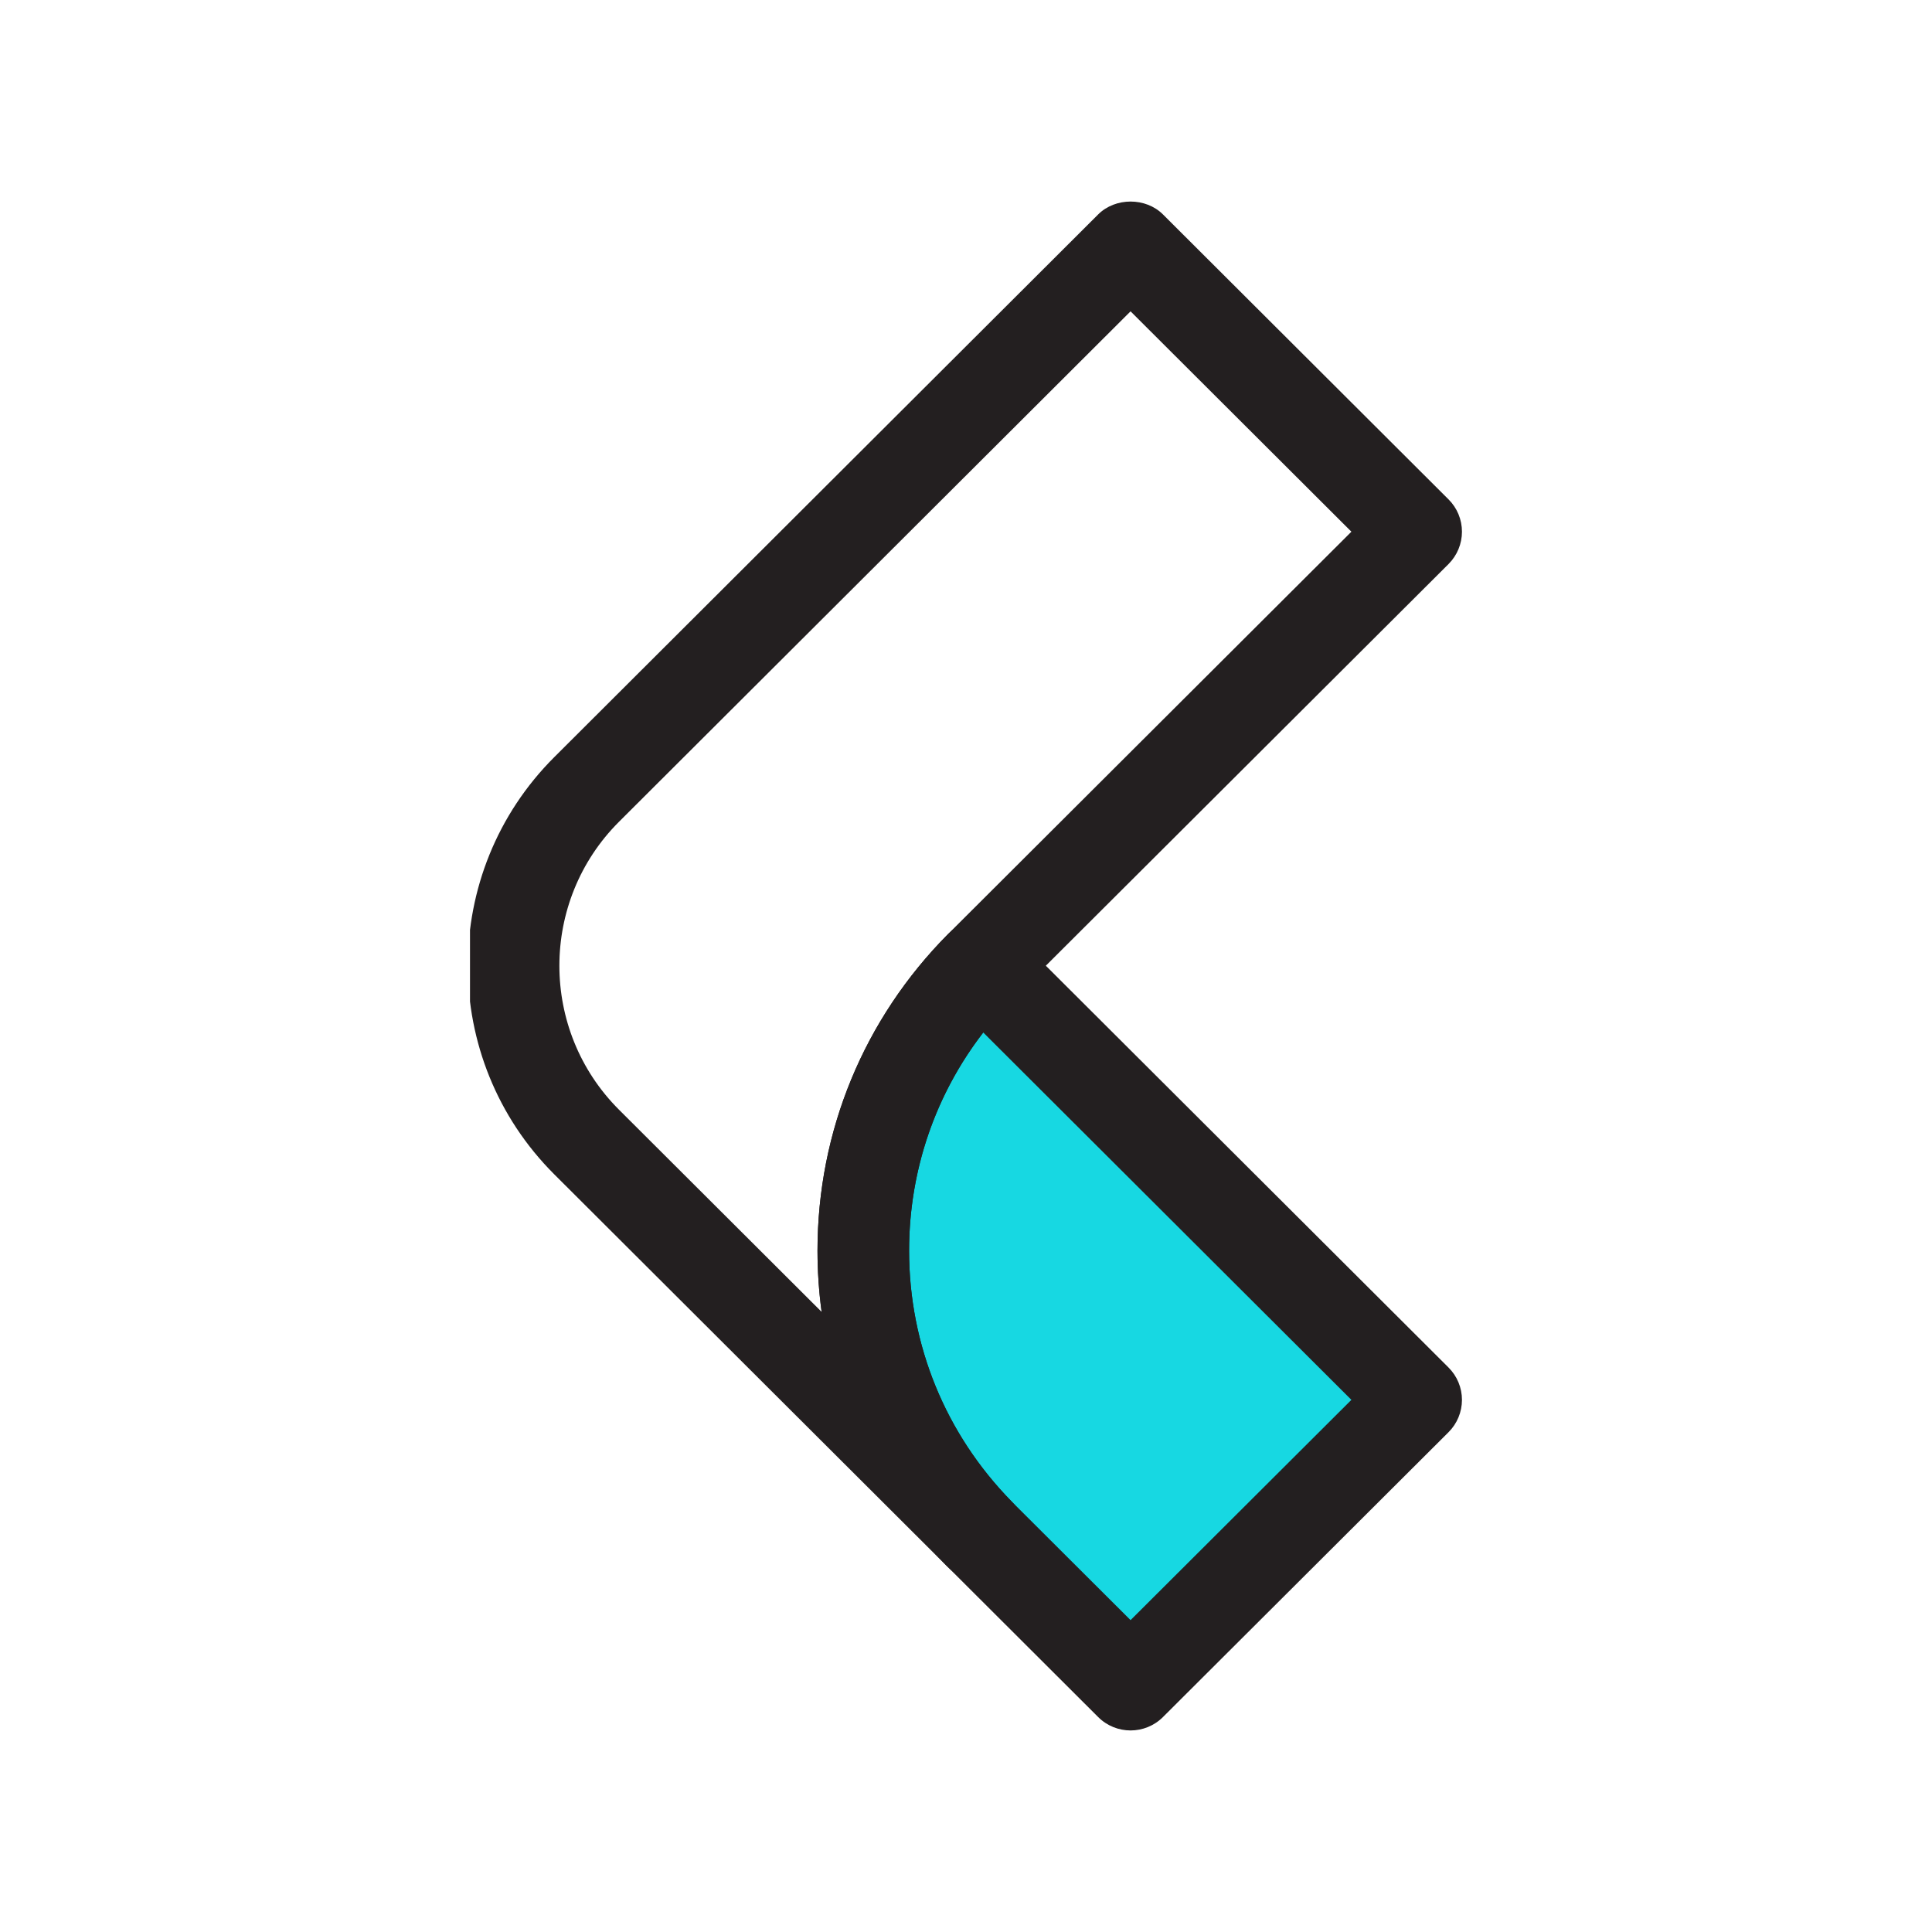
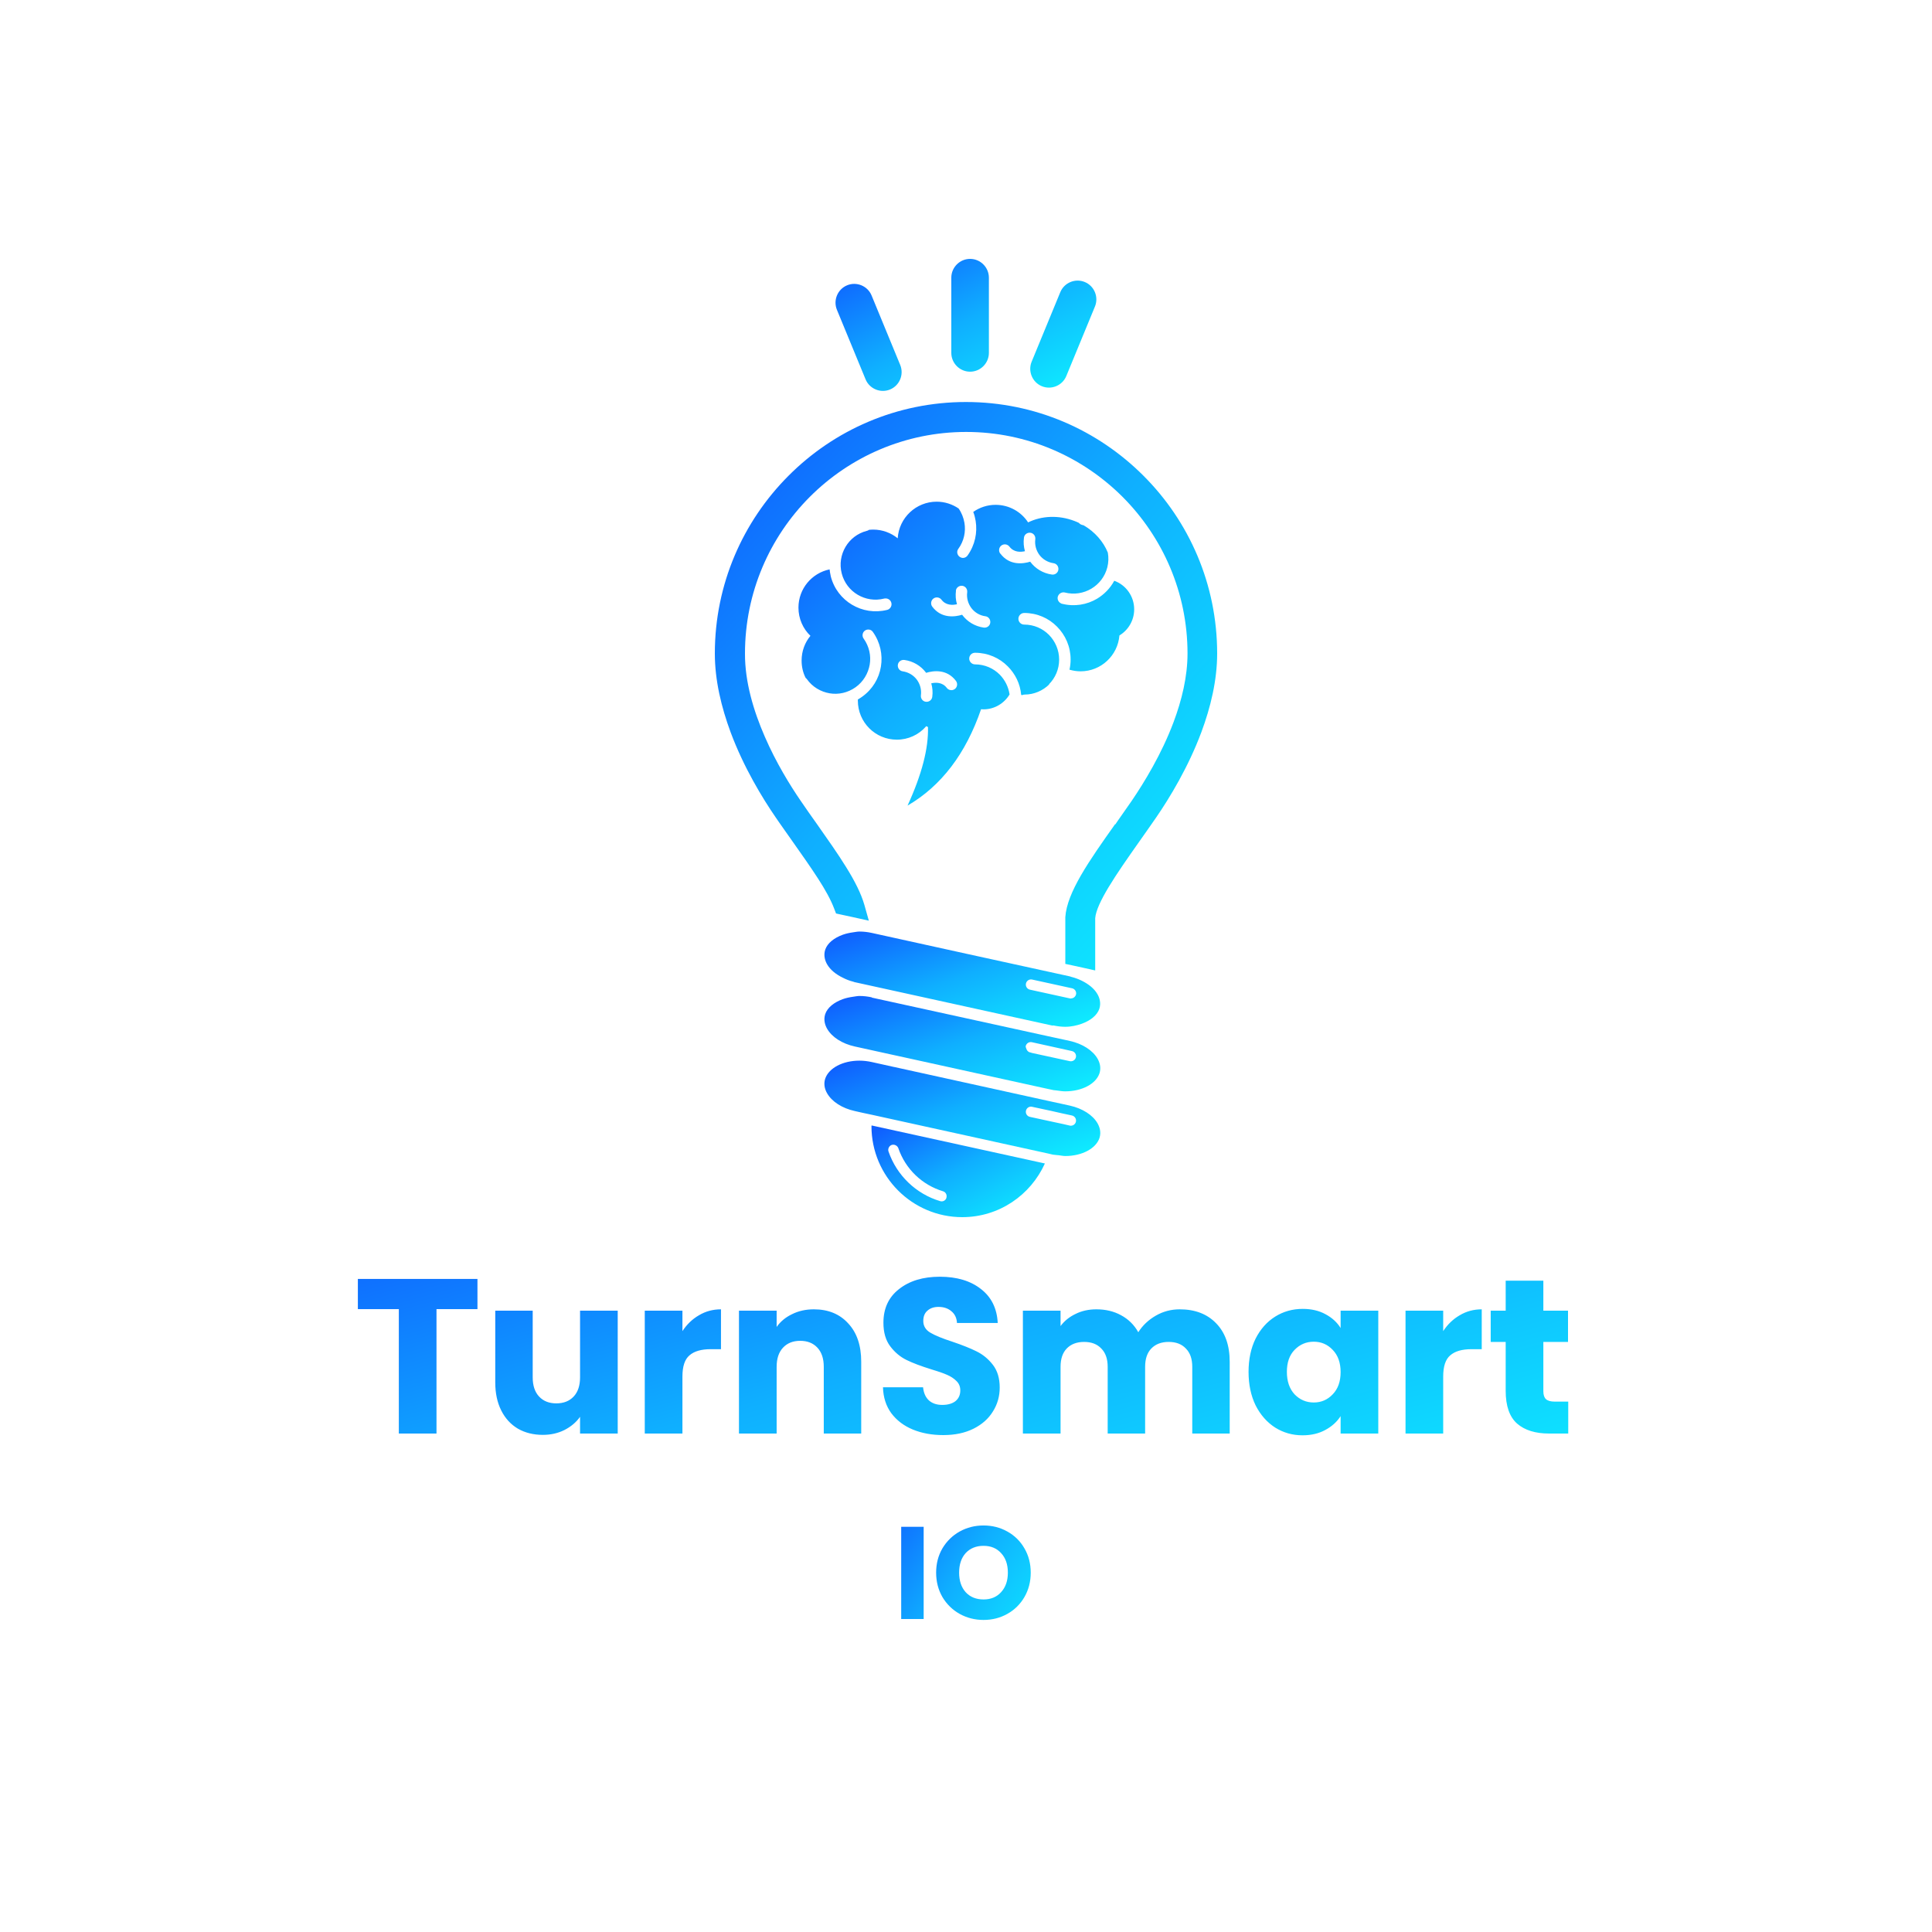
- <svg xmlns="http://www.w3.org/2000/svg" width="375pt" height="375pt" viewBox="0 0 375 375" version="1.2">
+ <svg xmlns="http://www.w3.org/2000/svg" width="500" height="500" viewBox="0 0 500 500" fill="none">
+   <path d="M239.044 395.132V419H233.23V395.132H239.044ZM254.545 419.238C252.301 419.238 250.239 418.717 248.357 417.674C246.499 416.631 245.014 415.181 243.903 413.322C242.815 411.441 242.271 409.333 242.271 406.998C242.271 404.663 242.815 402.567 243.903 400.708C245.014 398.849 246.499 397.399 248.357 396.356C250.239 395.313 252.301 394.792 254.545 394.792C256.789 394.792 258.841 395.313 260.699 396.356C262.581 397.399 264.054 398.849 265.119 400.708C266.207 402.567 266.751 404.663 266.751 406.998C266.751 409.333 266.207 411.441 265.119 413.322C264.031 415.181 262.558 416.631 260.699 417.674C258.841 418.717 256.789 419.238 254.545 419.238ZM254.545 413.934C256.449 413.934 257.968 413.299 259.101 412.03C260.257 410.761 260.835 409.083 260.835 406.998C260.835 404.89 260.257 403.213 259.101 401.966C257.968 400.697 256.449 400.062 254.545 400.062C252.619 400.062 251.077 400.685 249.921 401.932C248.788 403.179 248.221 404.867 248.221 406.998C248.221 409.106 248.788 410.795 249.921 412.064C251.077 413.311 252.619 413.934 254.545 413.934Z" fill="url(#paint0_linear_10_183)" />
+   <path d="M123.566 330.986V338.795H112.964V371H103.217V338.795H92.615V330.986H123.566ZM159.865 339.194V371H150.118V366.668C149.13 368.074 147.781 369.214 146.071 370.088C144.399 370.924 142.537 371.342 140.485 371.342C138.053 371.342 135.906 370.81 134.044 369.746C132.182 368.644 130.738 367.067 129.712 365.015C128.686 362.963 128.173 360.55 128.173 357.776V339.194H137.863V356.465C137.863 358.593 138.414 360.246 139.516 361.424C140.618 362.602 142.1 363.191 143.962 363.191C145.862 363.191 147.363 362.602 148.465 361.424C149.567 360.246 150.118 358.593 150.118 356.465V339.194H159.865ZM176.613 344.495C177.753 342.747 179.178 341.379 180.888 340.391C182.598 339.365 184.498 338.852 186.588 338.852V349.169H183.909C181.477 349.169 179.653 349.701 178.437 350.765C177.221 351.791 176.613 353.615 176.613 356.237V371H166.866V339.194H176.613V344.495ZM210.627 338.852C214.351 338.852 217.315 340.068 219.519 342.5C221.761 344.894 222.882 348.2 222.882 352.418V371H213.192V353.729C213.192 351.601 212.641 349.948 211.539 348.77C210.437 347.592 208.955 347.003 207.093 347.003C205.231 347.003 203.749 347.592 202.647 348.77C201.545 349.948 200.994 351.601 200.994 353.729V371H191.247V339.194H200.994V343.412C201.982 342.006 203.312 340.904 204.984 340.106C206.656 339.27 208.537 338.852 210.627 338.852ZM244.133 371.399C241.207 371.399 238.585 370.924 236.267 369.974C233.949 369.024 232.087 367.618 230.681 365.756C229.313 363.894 228.591 361.652 228.515 359.03H238.889C239.041 360.512 239.554 361.652 240.428 362.45C241.302 363.21 242.442 363.59 243.848 363.59C245.292 363.59 246.432 363.267 247.268 362.621C248.104 361.937 248.522 361.006 248.522 359.828C248.522 358.84 248.18 358.023 247.496 357.377C246.85 356.731 246.033 356.199 245.045 355.781C244.095 355.363 242.727 354.888 240.941 354.356C238.357 353.558 236.248 352.76 234.614 351.962C232.98 351.164 231.574 349.986 230.396 348.428C229.218 346.87 228.629 344.837 228.629 342.329C228.629 338.605 229.978 335.698 232.676 333.608C235.374 331.48 238.889 330.416 243.221 330.416C247.629 330.416 251.182 331.48 253.88 333.608C256.578 335.698 258.022 338.624 258.212 342.386H247.667C247.591 341.094 247.116 340.087 246.242 339.365C245.368 338.605 244.247 338.225 242.879 338.225C241.701 338.225 240.751 338.548 240.029 339.194C239.307 339.802 238.946 340.695 238.946 341.873C238.946 343.165 239.554 344.172 240.77 344.894C241.986 345.616 243.886 346.395 246.47 347.231C249.054 348.105 251.144 348.941 252.74 349.739C254.374 350.537 255.78 351.696 256.958 353.216C258.136 354.736 258.725 356.693 258.725 359.087C258.725 361.367 258.136 363.438 256.958 365.3C255.818 367.162 254.146 368.644 251.942 369.746C249.738 370.848 247.135 371.399 244.133 371.399ZM305.307 338.852C309.259 338.852 312.394 340.049 314.712 342.443C317.068 344.837 318.246 348.162 318.246 352.418V371H308.556V353.729C308.556 351.677 308.005 350.1 306.903 348.998C305.839 347.858 304.357 347.288 302.457 347.288C300.557 347.288 299.056 347.858 297.954 348.998C296.89 350.1 296.358 351.677 296.358 353.729V371H286.668V353.729C286.668 351.677 286.117 350.1 285.015 348.998C283.951 347.858 282.469 347.288 280.569 347.288C278.669 347.288 277.168 347.858 276.066 348.998C275.002 350.1 274.47 351.677 274.47 353.729V371H264.723V339.194H274.47V343.184C275.458 341.854 276.75 340.809 278.346 340.049C279.942 339.251 281.747 338.852 283.761 338.852C286.155 338.852 288.283 339.365 290.145 340.391C292.045 341.417 293.527 342.88 294.591 344.78C295.693 343.032 297.194 341.607 299.094 340.505C300.994 339.403 303.065 338.852 305.307 338.852ZM323.125 355.04C323.125 351.772 323.733 348.903 324.949 346.433C326.203 343.963 327.894 342.063 330.022 340.733C332.15 339.403 334.525 338.738 337.147 338.738C339.389 338.738 341.346 339.194 343.018 340.106C344.728 341.018 346.039 342.215 346.951 343.697V339.194H356.698V371H346.951V366.497C346.001 367.979 344.671 369.176 342.961 370.088C341.289 371 339.332 371.456 337.09 371.456C334.506 371.456 332.15 370.791 330.022 369.461C327.894 368.093 326.203 366.174 324.949 363.704C323.733 361.196 323.125 358.308 323.125 355.04ZM346.951 355.097C346.951 352.665 346.267 350.746 344.899 349.34C343.569 347.934 341.935 347.231 339.997 347.231C338.059 347.231 336.406 347.934 335.038 349.34C333.708 350.708 333.043 352.608 333.043 355.04C333.043 357.472 333.708 359.41 335.038 360.854C336.406 362.26 338.059 362.963 339.997 362.963C341.935 362.963 343.569 362.26 344.899 360.854C346.267 359.448 346.951 357.529 346.951 355.097ZM373.497 344.495C374.637 342.747 376.062 341.379 377.772 340.391C379.482 339.365 381.382 338.852 383.472 338.852V349.169H380.793C378.361 349.169 376.537 349.701 375.321 350.765C374.105 351.791 373.497 353.615 373.497 356.237V371H363.75V339.194H373.497V344.495ZM405.858 362.735V371H400.899C397.365 371 394.61 370.145 392.634 368.435C390.658 366.687 389.67 363.856 389.67 359.942V347.288H385.794V339.194H389.67V331.442H399.417V339.194H405.801V347.288H399.417V360.056C399.417 361.006 399.645 361.69 400.101 362.108C400.557 362.526 401.317 362.735 402.381 362.735H405.858Z" fill="url(#paint1_linear_10_183)" />
+   <path fill-rule="evenodd" clip-rule="evenodd" d="M272.439 265.439L221.229 254.193C221.098 254.161 220.968 254.128 220.837 254.063C219.891 253.834 218.977 253.474 218.161 253.049C216.366 252.199 214.864 250.989 214.048 249.551C213.559 248.701 213.069 247.328 213.559 245.791C214.146 244.059 215.876 242.718 218.128 241.901C218.944 241.607 219.858 241.411 220.805 241.28C221.36 241.215 221.849 241.084 222.437 241.084C223.514 241.084 224.591 241.215 225.635 241.443L247.764 246.315L250.441 246.903L276.878 252.689C277.009 252.722 277.139 252.788 277.27 252.82C278.216 253.049 279.13 253.409 279.946 253.801C281.741 254.684 283.21 255.861 284.026 257.299C284.515 258.149 285.005 259.522 284.515 261.059C283.928 262.791 282.198 264.132 279.946 264.949C278.64 265.407 277.237 265.733 275.67 265.733C274.691 265.733 273.679 265.603 272.733 265.407C272.635 265.374 272.537 265.407 272.439 265.374V265.439ZM265.52 254.52C265.357 255.239 265.813 255.959 266.531 256.122L276.845 258.378C276.943 258.411 277.041 258.411 277.139 258.411C277.172 258.411 277.204 258.378 277.27 258.378C277.824 258.345 278.314 257.953 278.477 257.364C278.64 256.645 278.184 255.926 277.433 255.762L277.27 255.73L267.119 253.507C266.401 253.343 265.683 253.801 265.52 254.52Z" fill="url(#paint2_linear_10_183)" />
+   <path fill-rule="evenodd" clip-rule="evenodd" d="M225.635 258.182L258.927 265.472L271.166 268.153L276.878 269.395C280.142 270.114 282.818 271.847 284.058 274.004C284.548 274.887 285.038 276.227 284.548 277.764C283.634 280.51 280.011 282.439 275.67 282.439C274.952 282.439 274.202 282.308 273.451 282.21C273.125 282.145 272.766 282.177 272.439 282.079L270.318 281.622L233.893 273.612L230.596 272.893L221.229 270.833C217.965 270.114 215.289 268.414 214.048 266.224C213.559 265.374 213.069 264.001 213.559 262.464C214.146 260.732 215.876 259.391 218.128 258.574C218.944 258.28 219.858 258.084 220.805 257.953C221.36 257.887 221.849 257.757 222.437 257.757C223.514 257.757 224.591 257.887 225.635 258.116V258.182ZM266.923 272.468L276.845 274.626C276.943 274.658 277.041 274.658 277.139 274.658C277.759 274.658 278.314 274.233 278.445 273.612C278.608 272.893 278.151 272.174 277.4 272.01L267.054 269.722C266.336 269.558 265.618 270.016 265.454 270.735C265.422 270.964 265.52 271.128 265.585 271.324C265.716 271.781 266.009 272.206 266.499 272.337L266.923 272.435V272.468Z" fill="url(#paint3_linear_10_183)" />
+   <path fill-rule="evenodd" clip-rule="evenodd" d="M231.38 276.129L271.493 284.956L274.495 285.61L276.878 286.133C280.109 286.852 282.818 288.552 284.059 290.743C284.548 291.625 285.038 292.966 284.548 294.502C283.634 297.248 280.011 299.177 275.703 299.177C275.148 299.177 274.593 299.046 274.038 298.981C273.549 298.916 272.994 298.916 272.472 298.818L271.362 298.556L225.864 288.552L223.253 287.997L221.229 287.539C217.965 286.82 215.289 285.12 214.048 282.929C213.33 281.687 213.167 280.379 213.559 279.17C214.473 276.424 218.096 274.495 222.404 274.495C223.481 274.495 224.558 274.626 225.603 274.854L228.41 275.476L231.347 276.129H231.38ZM267.119 286.427C266.401 286.264 265.683 286.722 265.52 287.441C265.357 288.193 265.814 288.879 266.532 289.043L272.407 290.318L275.148 290.906L276.845 291.298C276.943 291.331 277.041 291.331 277.139 291.331C277.759 291.331 278.314 290.906 278.445 290.285C278.608 289.566 278.151 288.847 277.4 288.683L274.822 288.127L272.08 287.506L267.054 286.427H267.119Z" fill="url(#paint4_linear_10_183)" />
+   <path fill-rule="evenodd" clip-rule="evenodd" d="M225.57 291.266L270.415 301.106C266.727 309.279 258.568 315 249.037 315C236.08 315 225.537 304.441 225.537 291.462C225.537 291.397 225.57 291.331 225.57 291.266V291.266ZM244.925 309.965C245.153 309.246 244.729 308.494 244.043 308.298C238.625 306.664 234.317 302.512 232.489 297.15C232.228 296.464 231.477 296.104 230.792 296.3C230.107 296.529 229.715 297.314 229.943 298C232.065 304.179 237.059 308.985 243.293 310.848C243.423 310.881 243.554 310.914 243.684 310.914C244.272 310.914 244.794 310.554 244.957 309.933L244.925 309.965Z" fill="url(#paint5_linear_10_183)" />
+   <path d="M288.563 213.328C281.872 222.776 276.127 230.949 275.703 237.357V237.52V249.453L277.694 249.878L280.37 250.466L283.438 251.153V237.618C283.602 235.657 284.94 232.878 286.898 229.609C289.02 226.078 291.892 221.992 294.862 217.775C295.776 216.5 296.526 215.388 297.049 214.669C297.897 213.459 298.648 212.38 299.235 211.53C302.695 206.496 307.526 198.552 310.92 189.463C313.303 183.056 315 176.06 315 169.129C315 151.181 307.722 134.901 295.939 123.132C284.156 111.33 267.935 104.04 249.984 104.04C232.065 104.04 215.811 111.33 204.061 123.132C192.278 134.934 185 151.181 185 169.129C185 176.093 186.697 183.056 189.08 189.496C192.474 198.617 197.305 206.529 200.764 211.563C201.287 212.315 202.037 213.427 202.951 214.702C203.441 215.421 204.257 216.532 205.138 217.807C207.521 221.175 209.838 224.476 211.698 227.353C213.559 230.23 215.028 232.878 215.876 235.134L216.366 236.409L217.704 236.703L220.739 237.357L224.852 238.272L223.71 234.219C222.861 231.244 221.196 227.974 218.977 224.411C216.823 220.913 214.212 217.252 211.47 213.328C210.556 212.021 209.805 210.975 209.316 210.288C208.728 209.438 208.01 208.425 207.194 207.215C204.485 203.259 200.862 197.408 197.925 190.64C195.02 183.971 192.768 176.485 192.801 169.129C192.801 153.306 199.23 138.955 209.577 128.591C219.923 118.228 234.252 111.788 250.049 111.788C265.846 111.788 280.142 118.228 290.521 128.591C300.9 138.987 307.33 153.339 307.33 169.129C307.33 175.144 305.829 181.258 303.707 186.914C300.606 195.185 296.102 202.508 292.936 207.182C291.99 208.555 290.619 210.484 289.281 212.413L288.661 213.328H288.563Z" fill="url(#paint6_linear_10_183)" />
+   <path fill-rule="evenodd" clip-rule="evenodd" d="M251.061 96.194C253.737 96.194 255.924 94.003 255.924 91.323V71.871C255.924 69.19 253.737 67 251.061 67C248.384 67 246.198 69.19 246.198 71.871V91.323C246.198 94.003 248.384 96.194 251.061 96.194ZM269.632 99.953C267.152 98.94 265.977 96.063 266.988 93.611L274.397 75.631C275.409 73.146 278.281 71.969 280.729 72.983C283.21 73.996 284.385 76.873 283.373 79.325L275.964 97.305C274.952 99.79 272.08 100.967 269.632 99.953ZM230.335 100.803C232.816 99.79 233.991 96.913 232.979 94.461L225.57 76.481C224.558 73.996 221.686 72.819 219.238 73.833C216.758 74.846 215.583 77.723 216.594 80.175L224.003 98.155C225.015 100.64 227.887 101.817 230.335 100.803V100.803Z" fill="url(#paint7_linear_10_183)" />
+   <path fill-rule="evenodd" clip-rule="evenodd" d="M247.373 152.881C247.471 152.064 248.221 151.508 249.037 151.606C249.853 151.704 250.408 152.456 250.31 153.274C250.114 154.777 250.539 156.216 251.387 157.36C252.236 158.472 253.509 159.289 255.01 159.485C255.826 159.583 256.381 160.335 256.283 161.152C256.185 161.97 255.434 162.525 254.618 162.427C252.301 162.1 250.343 160.891 249.037 159.158C249.037 159.125 249.005 159.125 249.005 159.093C247.177 159.649 243.652 160.172 241.269 157.001C240.78 156.347 240.91 155.399 241.563 154.908C242.216 154.418 243.162 154.549 243.652 155.202C244.794 156.706 246.524 156.641 247.666 156.379C247.34 155.268 247.242 154.091 247.405 152.881H247.373ZM271.46 177.106C273.092 175.471 274.104 173.216 274.104 170.698C274.104 168.214 273.092 165.958 271.46 164.291C269.828 162.656 267.576 161.643 265.063 161.643C264.247 161.643 263.561 160.989 263.561 160.139C263.561 159.322 264.247 158.635 265.063 158.635C268.392 158.635 271.395 159.975 273.549 162.166C275.736 164.356 277.074 167.364 277.074 170.666C277.074 171.581 276.976 172.464 276.78 173.314C277.694 173.575 278.641 173.739 279.652 173.739C284.94 173.739 289.281 169.652 289.705 164.454C291.99 163.081 293.524 160.564 293.524 157.687C293.524 154.287 291.37 151.378 288.367 150.299C287.322 152.26 285.756 153.829 283.928 154.941C281.284 156.51 278.053 157.066 274.822 156.249L274.691 156.216L274.528 156.118C273.81 155.758 273.484 154.843 273.875 154.124C274.202 153.502 274.92 153.176 275.572 153.339C277.988 153.96 280.436 153.535 282.427 152.358C284.418 151.181 285.952 149.253 286.572 146.833C286.898 145.558 286.931 144.251 286.702 143.008C285.56 140.197 283.373 137.647 280.436 135.947C280.305 135.914 280.175 135.882 280.044 135.849C279.718 135.751 279.424 135.587 279.228 135.326C278.869 135.162 278.477 134.966 278.086 134.835C273.908 133.234 269.534 133.495 266.075 135.195C264.279 132.449 261.179 130.651 257.654 130.651C255.5 130.651 253.509 131.337 251.877 132.482C252.171 133.234 252.366 134.018 252.497 134.803C252.986 137.843 252.334 141.047 250.408 143.76C249.984 144.349 249.2 144.578 248.548 144.218C247.83 143.858 247.503 142.943 247.895 142.224L248.025 142.028C249.494 140.001 249.984 137.549 249.592 135.293C249.364 133.985 248.874 132.71 248.091 131.599C246.459 130.487 244.5 129.834 242.412 129.834C237.059 129.834 232.653 134.018 232.326 139.314C230.596 137.908 228.377 137.059 225.994 137.059C225.603 137.059 225.244 137.091 224.885 137.124C224.721 137.255 224.558 137.353 224.33 137.385C221.914 138.007 219.989 139.543 218.814 141.537C217.639 143.531 217.214 145.983 217.835 148.403C218.455 150.822 219.989 152.751 221.98 153.927C223.971 155.104 226.419 155.529 228.834 154.908L229.03 154.876H229.226C230.041 154.876 230.727 155.529 230.727 156.379C230.727 157.099 230.205 157.72 229.552 157.85C226.353 158.635 223.155 158.079 220.511 156.51C217.867 154.941 215.811 152.358 214.995 149.122L214.962 148.926C214.832 148.403 214.767 147.879 214.701 147.356C210.099 148.304 206.64 152.358 206.64 157.262C206.64 160.106 207.815 162.722 209.74 164.552C208.304 166.285 207.455 168.508 207.455 170.96C207.455 172.562 207.815 174.098 208.5 175.439C208.63 175.537 208.728 175.635 208.826 175.766C210.262 177.792 212.417 179.035 214.701 179.427C216.986 179.819 219.401 179.296 221.425 177.858C223.448 176.419 224.689 174.262 225.08 172.006C225.472 169.718 224.95 167.298 223.514 165.272L223.383 165.075C223.024 164.323 223.318 163.441 224.036 163.081C224.689 162.754 225.505 162.95 225.896 163.539C227.822 166.252 228.475 169.456 227.985 172.496C227.496 175.537 225.831 178.381 223.122 180.31C222.763 180.571 222.404 180.8 222.012 181.029C222.012 181.127 222.012 181.225 222.012 181.323C222.012 186.914 226.517 191.425 232.098 191.425C235.068 191.425 237.744 190.15 239.572 188.09L239.703 187.927C239.866 187.992 240.029 188.09 240.159 188.156C240.323 193.615 238.593 200.383 234.872 208.49C243.619 203.39 249.951 195.054 253.9 183.546C254.096 183.546 254.292 183.579 254.521 183.579C257.393 183.579 259.906 182.01 261.277 179.721C260.983 177.727 260.069 175.962 258.731 174.589C257.099 172.954 254.847 171.941 252.334 171.941C251.518 171.941 250.832 171.254 250.832 170.437C250.832 169.62 251.485 168.933 252.334 168.933C255.663 168.933 258.666 170.273 260.82 172.464C262.745 174.393 264.018 176.943 264.279 179.819C264.345 179.852 264.41 179.885 264.475 179.917C264.671 179.819 264.932 179.754 265.161 179.754C267.641 179.754 269.893 178.741 271.558 177.106H271.46ZM258.861 143.27C258.372 142.616 258.502 141.668 259.155 141.178C259.808 140.687 260.755 140.818 261.244 141.472C262.386 142.976 264.116 142.91 265.259 142.649C264.932 141.537 264.834 140.36 264.998 139.151C265.095 138.333 265.846 137.778 266.662 137.876C267.478 137.974 268.033 138.726 267.935 139.543C267.739 141.047 268.164 142.485 269.012 143.63C269.861 144.741 271.134 145.526 272.635 145.755C273.451 145.853 274.006 146.605 273.908 147.422C273.81 148.239 273.059 148.795 272.243 148.697C269.926 148.37 267.968 147.16 266.662 145.428C266.662 145.395 266.629 145.395 266.629 145.362C264.802 145.918 261.277 146.441 258.894 143.27H258.861ZM234.056 170.796C236.373 171.123 238.332 172.333 239.637 174.066C239.637 174.098 239.67 174.098 239.67 174.131C241.498 173.575 245.023 173.052 247.405 176.223C247.895 176.877 247.764 177.825 247.112 178.316C246.459 178.806 245.512 178.675 245.023 178.021C243.88 176.518 242.15 176.583 241.008 176.844C241.334 177.956 241.432 179.133 241.269 180.342C241.171 181.16 240.421 181.716 239.605 181.617C238.789 181.519 238.234 180.767 238.332 179.95C238.528 178.446 238.103 177.008 237.255 175.864C236.406 174.752 235.133 173.968 233.632 173.739C232.816 173.641 232.261 172.889 232.359 172.071C232.457 171.254 233.207 170.698 234.023 170.796H234.056Z" fill="url(#paint8_linear_10_183)" />
  <defs>
-     <clipPath id="clip1">
-       <path d="M 91.227 39 L 283.766 39 L 283.766 307 L 91.227 307 Z M 91.227 39 " />
-     </clipPath>
-     <clipPath id="clip2">
-       <path d="M 158 178 L 283.766 178 L 283.766 336 L 158 336 Z M 158 178 " />
-     </clipPath>
+     <linearGradient id="paint0_linear_10_183" x1="229.891" y1="387.922" x2="273.744" y2="419.832" gradientUnits="userSpaceOnUse">
+       <stop stop-color="#0F5FFF" />
+       <stop offset="0.489" stop-color="#0FAFFF" />
+       <stop offset="1" stop-color="#0EEBFF" />
+     </linearGradient>
+     <linearGradient id="paint1_linear_10_183" x1="81.5" y1="317.986" x2="120.677" y2="462.824" gradientUnits="userSpaceOnUse">
+       <stop stop-color="#0F5FFF" />
+       <stop offset="0.489" stop-color="#0FAFFF" />
+       <stop offset="1" stop-color="#0EEBFF" />
+     </linearGradient>
+     <linearGradient id="paint2_linear_10_183" x1="211.217" y1="243.946" x2="224.934" y2="283.774" gradientUnits="userSpaceOnUse">
+       <stop stop-color="#0F5FFF" />
+       <stop offset="0.489" stop-color="#0FAFFF" />
+       <stop offset="1" stop-color="#0EEBFF" />
+     </linearGradient>
+     <linearGradient id="paint3_linear_10_183" x1="211.216" y1="260.623" x2="224.96" y2="300.496" gradientUnits="userSpaceOnUse">
+       <stop stop-color="#0F5FFF" />
+       <stop offset="0.489" stop-color="#0FAFFF" />
+       <stop offset="1" stop-color="#0EEBFF" />
+     </linearGradient>
+     <linearGradient id="paint4_linear_10_183" x1="211.212" y1="277.361" x2="224.955" y2="317.234" gradientUnits="userSpaceOnUse">
+       <stop stop-color="#0F5FFF" />
+       <stop offset="0.489" stop-color="#0FAFFF" />
+       <stop offset="1" stop-color="#0EEBFF" />
+     </linearGradient>
+     <linearGradient id="paint5_linear_10_183" x1="224.192" y1="294.022" x2="241.891" y2="327.586" gradientUnits="userSpaceOnUse">
+       <stop stop-color="#0F5FFF" />
+       <stop offset="0.489" stop-color="#0FAFFF" />
+       <stop offset="1" stop-color="#0EEBFF" />
+     </linearGradient>
+     <linearGradient id="paint6_linear_10_183" x1="181.104" y1="121.123" x2="313.086" y2="238.099" gradientUnits="userSpaceOnUse">
+       <stop stop-color="#0F5FFF" />
+       <stop offset="0.489" stop-color="#0FAFFF" />
+       <stop offset="1" stop-color="#0EEBFF" />
+     </linearGradient>
+     <linearGradient id="paint7_linear_10_183" x1="214.208" y1="70.968" x2="239.046" y2="120.186" gradientUnits="userSpaceOnUse">
+       <stop stop-color="#0F5FFF" />
+       <stop offset="0.489" stop-color="#0FAFFF" />
+       <stop offset="1" stop-color="#0EEBFF" />
+     </linearGradient>
+     <linearGradient id="paint8_linear_10_183" x1="204.036" y1="138.967" x2="274.745" y2="217.306" gradientUnits="userSpaceOnUse">
+       <stop stop-color="#0F5FFF" />
+       <stop offset="0.489" stop-color="#0FAFFF" />
+       <stop offset="1" stop-color="#0EEBFF" />
+     </linearGradient>
  </defs>
-   <g id="surface1">
-     <path style=" stroke:none;fill-rule:nonzero;fill:rgb(100%,100%,100%);fill-opacity:1;" d="M 168.617 278.023 L 108.574 215.199 L 98.246 178.586 L 126.395 136.117 L 221.672 50.379 L 274.727 103.594 L 187.285 189.887 L 171.949 222.035 L 172.691 247.719 Z M 168.617 278.023 " />
-     <path style=" stroke:none;fill-rule:nonzero;fill:rgb(9.019%,84.709%,88.629%);fill-opacity:1;" d="M 216.949 321.816 C 216.949 321.816 174.172 286.332 174.172 282.734 C 174.172 279.133 168.617 228.688 168.617 228.688 L 190.281 189.887 L 274.727 269.156 Z M 216.949 321.816 " />
-     <g clip-path="url(#clip1)" clip-rule="nonzero">
-       <path style=" stroke:none;fill-rule:nonzero;fill:rgb(13.73%,12.16%,12.549%);fill-opacity:1;" d="M 189.949 306.453 C 192.211 306.453 194.469 305.602 196.199 303.891 C 199.676 300.461 199.727 294.875 196.309 291.387 C 183.504 278.316 176.453 261.047 176.453 242.754 C 176.453 224.414 183.535 207.129 196.398 194.039 C 196.664 193.801 196.914 193.547 197.148 193.277 L 281.164 109.477 C 282.828 107.809 283.766 105.555 283.766 103.203 C 283.766 100.852 282.832 98.594 281.164 96.934 L 225.727 41.617 C 222.395 38.289 216.492 38.289 213.156 41.617 L 107.59 146.953 C 85.211 169.281 85.211 205.613 107.59 227.945 L 183.668 303.855 C 185.398 305.586 187.676 306.453 189.949 306.453 Z M 184.234 181.094 C 184.164 181.156 184.098 181.227 184.031 181.289 C 167.68 197.758 158.676 219.586 158.676 242.754 C 158.676 246.762 158.945 250.727 159.477 254.633 L 120.156 215.402 C 104.715 199.988 104.715 174.91 120.156 159.496 L 219.441 60.43 L 262.305 103.203 L 184.586 180.734 C 184.473 180.848 184.352 180.969 184.234 181.094 Z M 184.234 181.094 " />
-     </g>
-     <g clip-path="url(#clip2)" clip-rule="nonzero">
-       <path style=" stroke:none;fill-rule:nonzero;fill:rgb(13.73%,12.16%,12.549%);fill-opacity:1;" d="M 219.441 335.879 C 221.715 335.879 223.992 335.012 225.727 333.281 L 281.164 277.984 C 282.828 276.324 283.766 274.066 283.766 271.711 C 283.766 269.359 282.832 267.105 281.164 265.441 L 196.723 181.188 C 194.082 178.539 190.051 177.84 186.652 179.434 C 186.027 179.727 185.414 180.113 184.859 180.555 C 184.57 180.781 184.293 181.027 184.031 181.289 C 167.68 197.758 158.676 219.586 158.676 242.754 C 158.676 265.707 167.527 287.383 183.594 303.785 C 184.066 304.273 184.609 304.816 185.156 305.336 L 213.156 333.281 C 214.891 335.012 217.168 335.879 219.441 335.879 Z M 262.305 271.711 L 219.441 314.465 L 197.566 292.641 C 197.055 292.148 196.699 291.793 196.359 291.438 C 183.504 278.316 176.453 261.047 176.453 242.754 C 176.453 227.254 181.512 212.508 190.848 200.406 Z M 262.305 271.711 " />
-     </g>
-   </g>
</svg>
